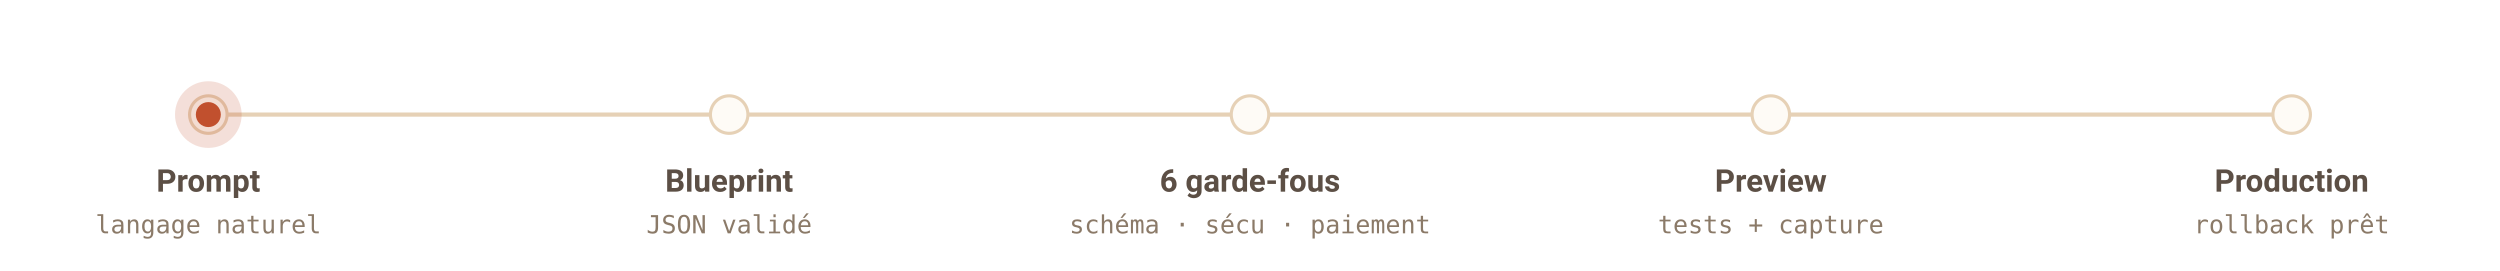
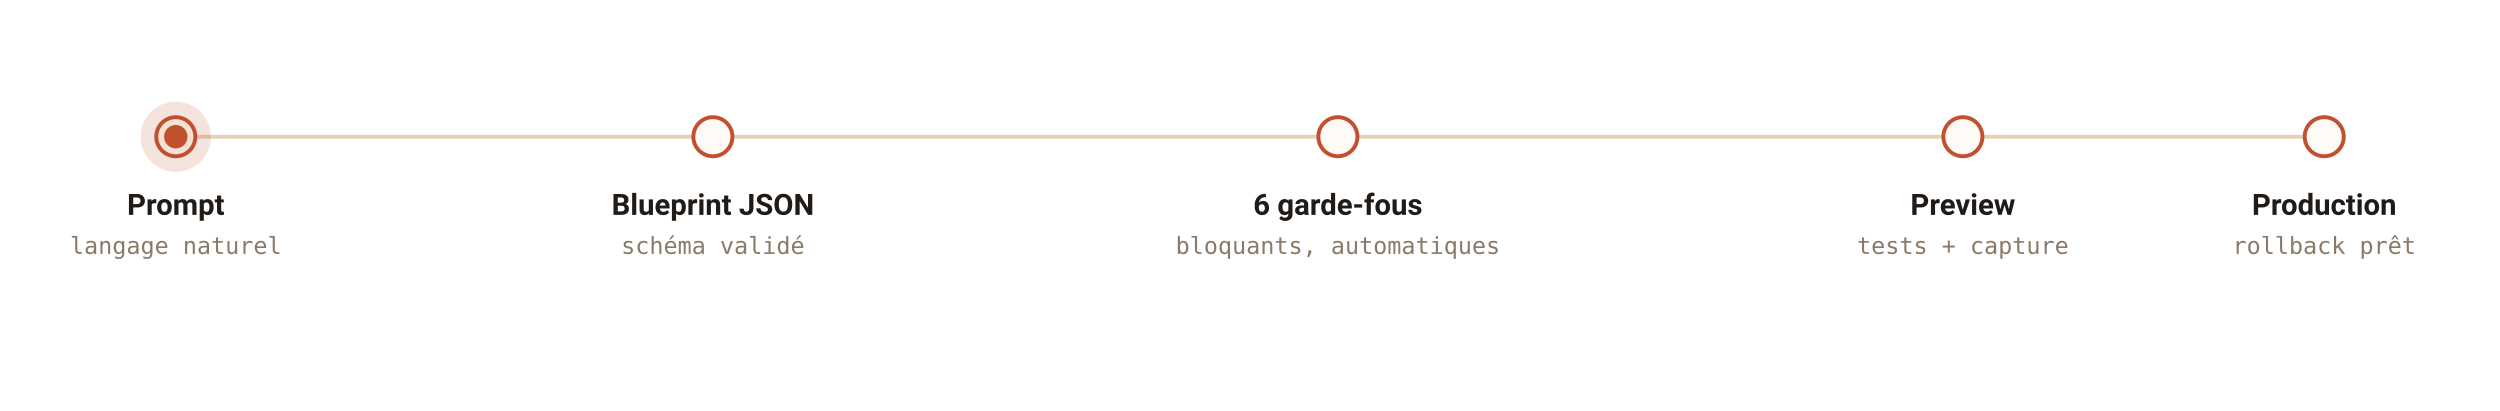
- <svg xmlns="http://www.w3.org/2000/svg" viewBox="0 0 1200 130" role="img" aria-label="Pipeline : prompt vers production avec six garde-fous">
+ <svg xmlns="http://www.w3.org/2000/svg" viewBox="0 0 1280 210" role="img" aria-label="Pipeline : prompt en langage naturel vers production, avec six garde-fous automatiques">
  <defs>
    <style>
-     .bg{fill:none}
-     .line{stroke:#E6D1B6;stroke-width:2}
-     .node{fill:#FEFBF6;stroke:#E6D1B6;stroke-width:1.5}
-     .t{fill:#5C4F45;font:600 15px 'Segoe UI',system-ui,Roboto,Helvetica,Arial,sans-serif}
-     .k{fill:#8B7A68;font:400 12px ui-monospace,'SFMono-Regular',Menlo,Consolas,monospace}
-     .spark{fill:#C1502E;animation:run 5s cubic-bezier(.65,0,.35,1) infinite}
-     .glow{fill:#C1502E;opacity:.18;animation:run 5s cubic-bezier(.65,0,.35,1) infinite}
-     @keyframes run{
-       0%{transform:translateX(0)}
-       12%{transform:translateX(0)}
-       22%{transform:translateX(250px)}
-       34%{transform:translateX(250px)}
-       44%{transform:translateX(500px)}
-       56%{transform:translateX(500px)}
-       66%{transform:translateX(750px)}
-       78%{transform:translateX(750px)}
-       90%,100%{transform:translateX(1000px)}
-     }
-     @media (prefers-color-scheme:dark){
-       .line{stroke:#3B2F24}
-       .node{fill:#271F18;stroke:#3B2F24}
-       .t{fill:#C7B7A3}
-       .k{fill:#94816D}
-       .spark{fill:#E27E55}
-       .glow{fill:#E27E55}
-     }
-     @media (prefers-reduced-motion:reduce){
-       .spark,.glow{animation:none;transform:translateX(1000px)}
-     }
-   </style>
+       .rail{stroke:#E6D1B6;stroke-width:2}
+       .node{fill:#FEFBF6;stroke:#C1502E;stroke-width:2}
+       .nlabel{fill:#211B17;font:600 15px 'Segoe UI',system-ui,-apple-system,Roboto,Helvetica,Arial,sans-serif}
+       .nsub{fill:#8B7A68;font:400 12px ui-monospace,Menlo,Consolas,monospace}
+       .gate{fill:#8B7A68;font:500 11px 'Segoe UI',system-ui,sans-serif}
+       .tick{stroke:#1F7A53;stroke-width:2.5;stroke-linecap:round}
+       .spark{fill:#C1502E;animation:run 6s cubic-bezier(.7,0,.3,1) infinite}
+       .halo{fill:#C1502E;opacity:.16;animation:run 6s cubic-bezier(.7,0,.3,1) infinite}
+       .g6{opacity:0;animation:show 6s ease-in-out infinite}
+       @keyframes run{
+         0%,6%{transform:translateX(0)}
+         16%,26%{transform:translateX(275px)}
+         38%,52%{transform:translateX(595px)}
+         62%,72%{transform:translateX(915px)}
+         84%,100%{transform:translateX(1190px)}
+       }
+       @keyframes show{0%,34%{opacity:0}40%,58%{opacity:1}64%,100%{opacity:0}}
+       @media (prefers-color-scheme:dark){
+         .rail{stroke:#3B2F24}
+         .node{fill:#241C15;stroke:#E27E55}
+         .nlabel{fill:#F3E8D8}
+         .nsub{fill:#94816D}
+         .gate{fill:#C7B7A3}
+         .tick{stroke:#55BC8D}
+         .spark{fill:#E27E55}
+         .halo{fill:#E27E55}
+       }
+       @media (prefers-reduced-motion:reduce){
+         .spark,.halo{animation:none;transform:translateX(1190px)}
+         .g6{animation:none;opacity:1}
+       }
+     </style>
  </defs>
-   <line class="line" x1="100" y1="55" x2="1100" y2="55" />
+   <line class="rail" x1="90" y1="70" x2="1190" y2="70" />
  <g>
-     <circle class="node" cx="100" cy="55" r="9" />
-     <circle class="node" cx="350" cy="55" r="9" />
-     <circle class="node" cx="600" cy="55" r="9" />
-     <circle class="node" cx="850" cy="55" r="9" />
-     <circle class="node" cx="1100" cy="55" r="9" />
+     <circle class="node" cx="90" cy="70" r="10" />
+     <circle class="node" cx="365" cy="70" r="10" />
+     <circle class="node" cx="685" cy="70" r="10" />
+     <circle class="node" cx="1005" cy="70" r="10" />
+     <circle class="node" cx="1190" cy="70" r="10" />
  </g>
-   <g class="glow">
-     <circle cx="100" cy="55" r="16" />
+   <g class="halo">
+     <circle cx="90" cy="70" r="18" />
  </g>
  <g class="spark">
-     <circle cx="100" cy="55" r="6" />
+     <circle cx="90" cy="70" r="6" />
  </g>
-   <text class="t" x="100" y="92" text-anchor="middle">Prompt</text>
-   <text class="t" x="350" y="92" text-anchor="middle">Blueprint</text>
-   <text class="t" x="600" y="92" text-anchor="middle">6 garde-fous</text>
-   <text class="t" x="850" y="92" text-anchor="middle">Preview</text>
-   <text class="t" x="1100" y="92" text-anchor="middle">Production</text>
-   <text class="k" x="100" y="112" text-anchor="middle">langage naturel</text>
-   <text class="k" x="350" y="112" text-anchor="middle">JSON validé</text>
-   <text class="k" x="600" y="112" text-anchor="middle">schéma · sécu · paiement</text>
-   <text class="k" x="850" y="112" text-anchor="middle">tests + capture</text>
-   <text class="k" x="1100" y="112" text-anchor="middle">rollback prêt</text>
+   <g text-anchor="middle">
+     <text class="nlabel" x="90" y="110">Prompt</text>
+     <text class="nsub" x="90" y="130">langage naturel</text>
+     <text class="nlabel" x="365" y="110">Blueprint JSON</text>
+     <text class="nsub" x="365" y="130">schéma validé</text>
+     <text class="nlabel" x="685" y="110">6 garde-fous</text>
+     <text class="nsub" x="685" y="130">bloquants, automatiques</text>
+     <text class="nlabel" x="1005" y="110">Preview</text>
+     <text class="nsub" x="1005" y="130">tests + capture</text>
+     <text class="nlabel" x="1190" y="110">Production</text>
+     <text class="nsub" x="1190" y="130">rollback prêt</text>
+   </g>
+   <g class="g6" transform="translate(685,158)" text-anchor="middle">
+     <g transform="translate(-250,0)">
+       <path class="tick" d="M-5 4 l4 4 l7 -10" />
+       <text class="gate" x="0" y="24">schéma</text>
+     </g>
+     <g transform="translate(-150,0)">
+       <path class="tick" d="M-5 4 l4 4 l7 -10" />
+       <text class="gate" x="0" y="24">code</text>
+     </g>
+     <g transform="translate(-50,0)">
+       <path class="tick" d="M-5 4 l4 4 l7 -10" />
+       <text class="gate" x="0" y="24">sécurité</text>
+     </g>
+     <g transform="translate(50,0)">
+       <path class="tick" d="M-5 4 l4 4 l7 -10" />
+       <text class="gate" x="0" y="24">paiement</text>
+     </g>
+     <g transform="translate(150,0)">
+       <path class="tick" d="M-5 4 l4 4 l7 -10" />
+       <text class="gate" x="0" y="24">préprod</text>
+     </g>
+     <g transform="translate(250,0)">
+       <path class="tick" d="M-5 4 l4 4 l7 -10" />
+       <text class="gate" x="0" y="24">prod</text>
+     </g>
+   </g>
</svg>
